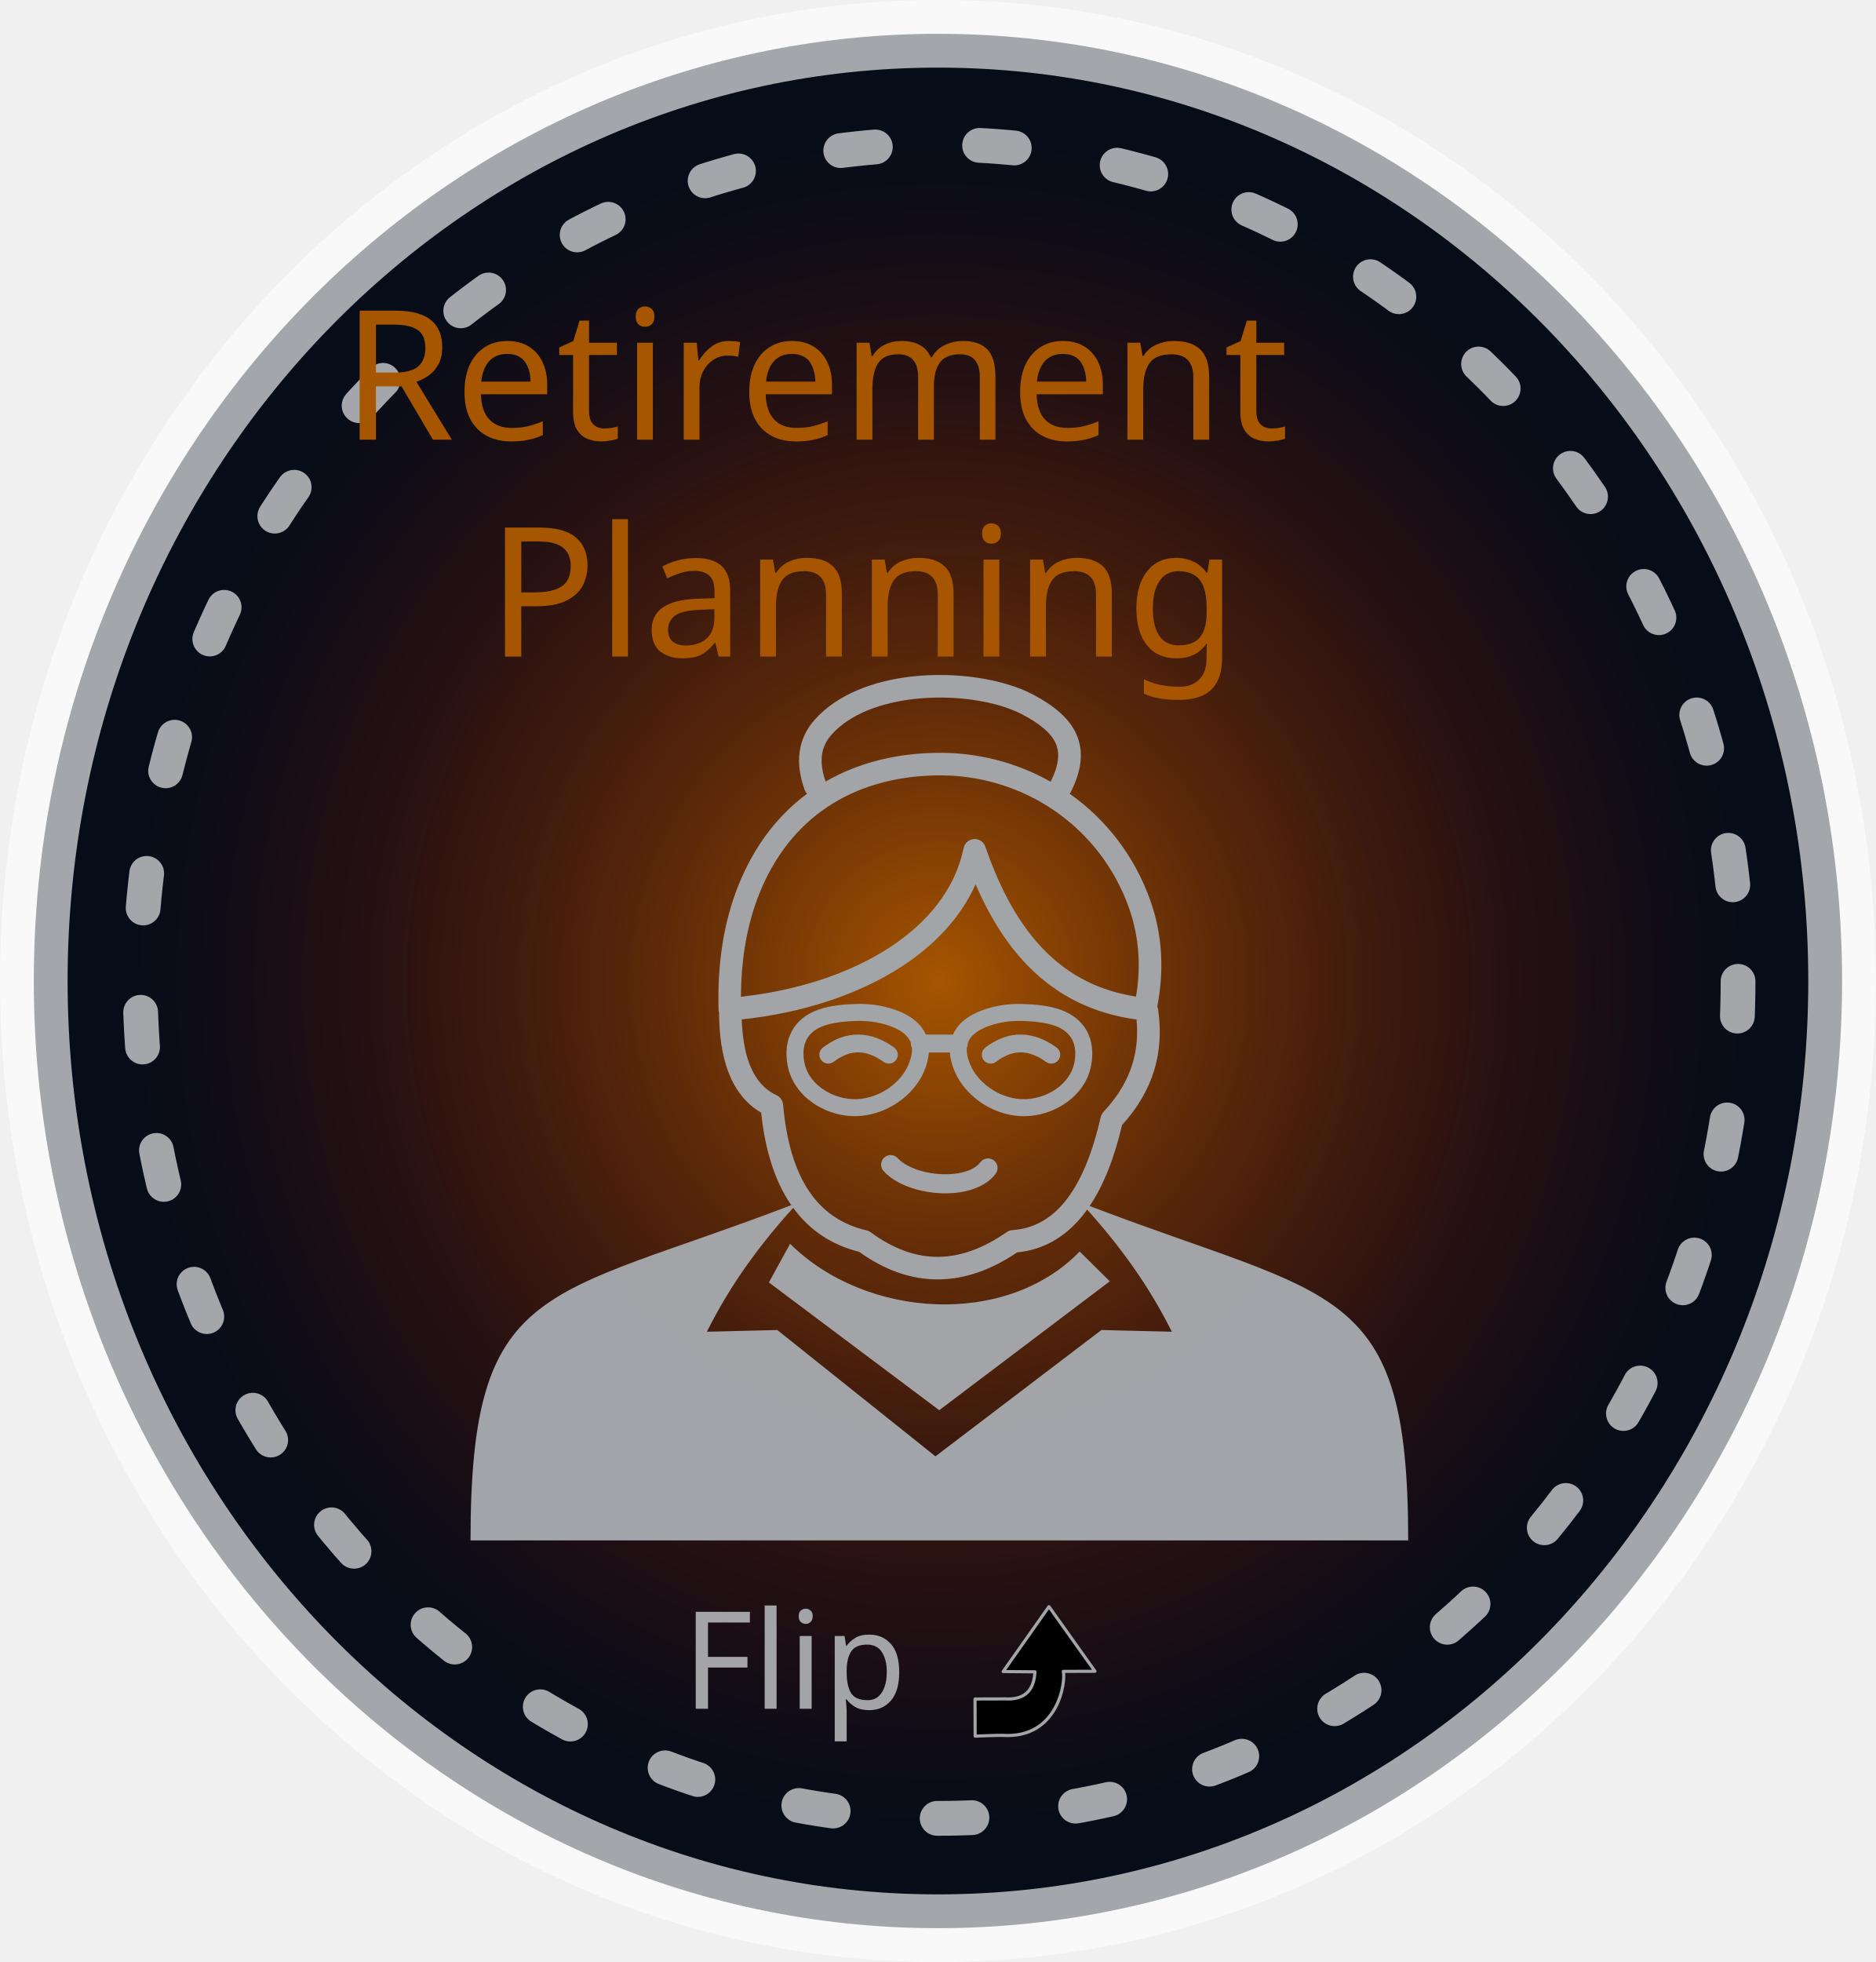
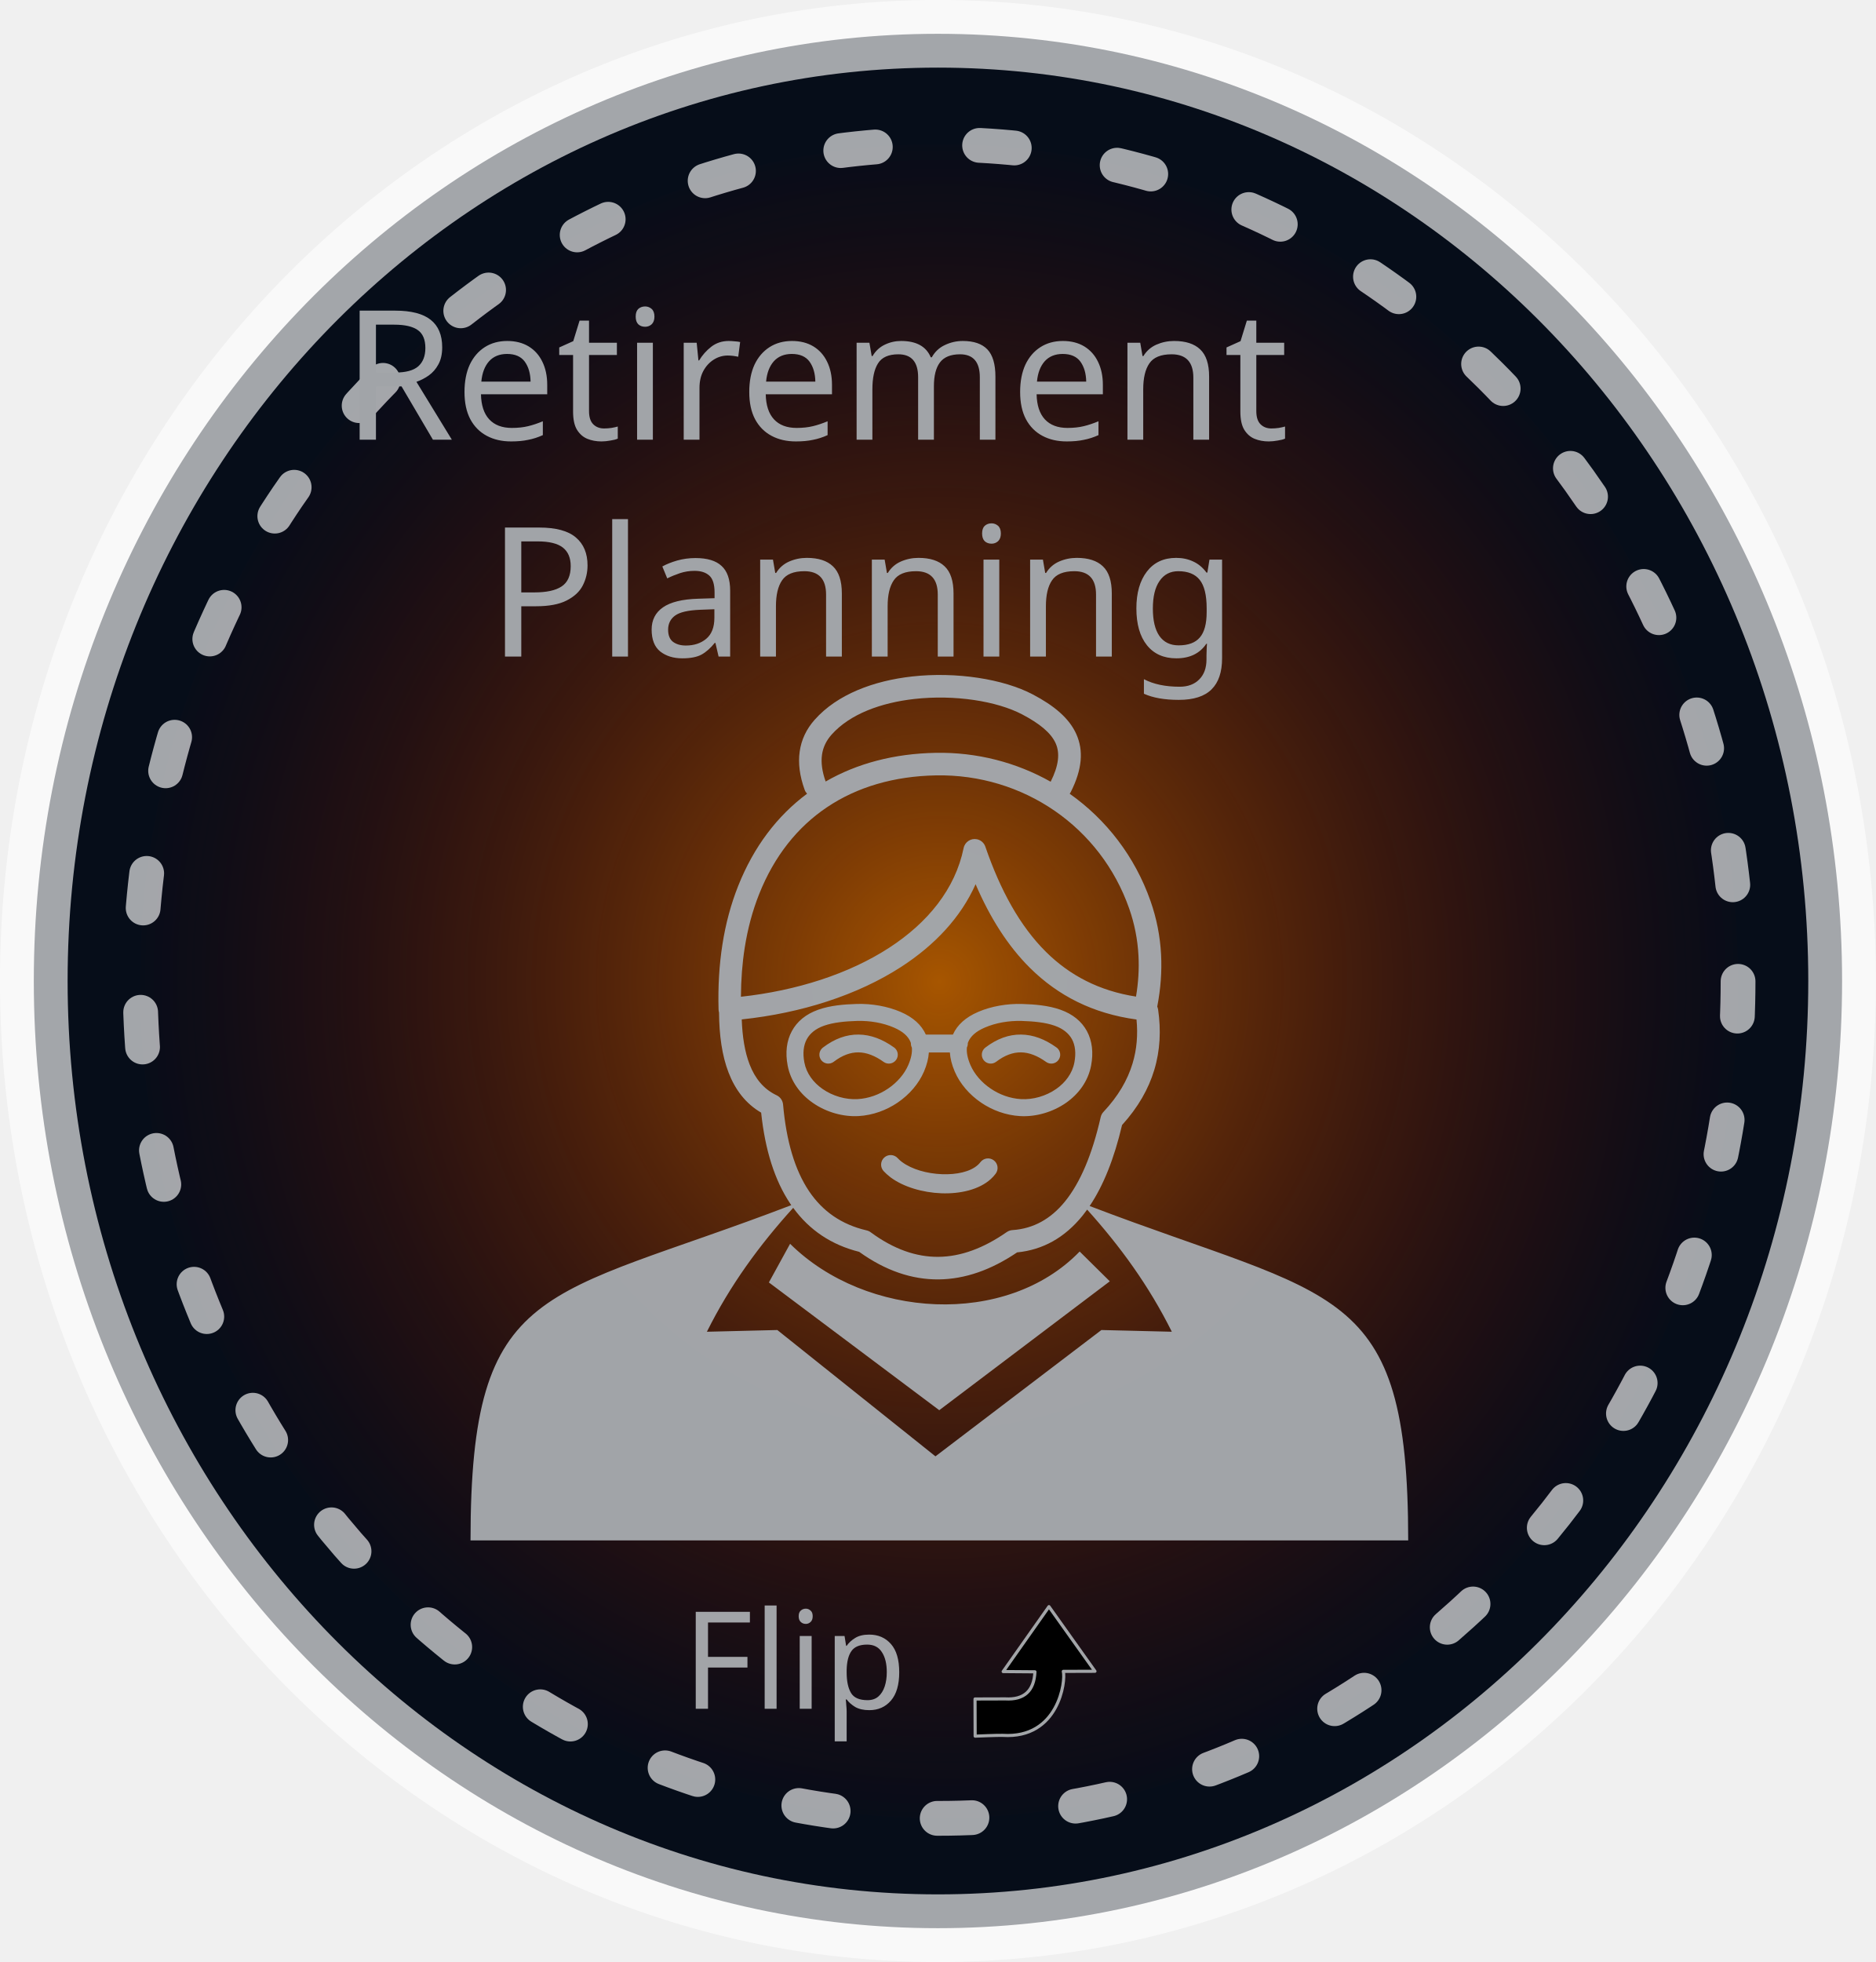
<svg xmlns="http://www.w3.org/2000/svg" xmlns:xlink="http://www.w3.org/1999/xlink" width="167.234mm" height="174.87mm" viewBox="0 0 167.234 174.87" version="1.1" id="svg1" xml:space="preserve">
  <defs id="defs1">
    <linearGradient id="linearGradient1">
      <stop style="stop-color:#a75600;stop-opacity:1;" offset="0" id="stop1" />
      <stop style="stop-color:#5b0202;stop-opacity:0;" offset="1" id="stop2" />
    </linearGradient>
    <radialGradient xlink:href="#linearGradient1" id="radialGradient2" cx="208.788" cy="142.072" fx="208.788" fy="142.072" r="36.208" gradientTransform="matrix(1,0,0,1.046042,0,-6.54121)" gradientUnits="userSpaceOnUse" />
  </defs>
  <g id="g21-1" transform="matrix(2.00937,0,0,2.00937,-335.788,-197.9622)" style="stroke:#ffffff;stroke-opacity:0.63">
    <ellipse style="fill:#010814;fill-opacity:0.976;stroke:#ffffff;stroke-width:3;stroke-linecap:round;stroke-linejoin:round;stroke-dasharray:none;stroke-opacity:0.63" id="path19-8-8" cx="208.725" cy="142.033" rx="40.114" ry="42.014" />
    <ellipse style="fill:url(#radialGradient2);fill-opacity:1;stroke:#ffffff;stroke-width:1.543;stroke-linecap:round;stroke-linejoin:round;stroke-dasharray:1.543, 4.63;stroke-dashoffset:0;stroke-opacity:0.63" id="path19-9" cx="208.776" cy="142.048" rx="35.448" ry="37.127" />
  </g>
  <path fill-rule="nonzero" d="m 66.055,88.839 c 4.959,-0.542 9.62,-2.034 13.21,-4.363 3.443,-2.234 5.894,-5.236 6.642,-8.89 a 1.006,1.006 0 0 1 1.187,-0.784 c 0.361,0.073 0.638,0.333 0.749,0.658 1.329,3.861 3.068,7.066 5.412,9.386 2.111,2.088 4.735,3.47 8.021,3.979 0.211,-1.257 0.281,-2.474 0.219,-3.649 a 15.012,15.012 0 0 0 -0.826,-4.194 c -1.274,-3.643 -3.636,-6.64 -6.639,-8.712 -3.025,-2.087 -6.709,-3.236 -10.591,-3.161 -3.721,0.069 -7.021,1.029 -9.718,2.843 -2.627,1.765 -4.697,4.354 -6.041,7.733 -0.596,1.497 -1.025,3.099 -1.291,4.797 -0.217,1.386 -0.328,2.839 -0.335,4.358 z m 38.413,29.856 c -2.038,-4.092 -4.59,-7.599 -7.548,-10.885 a 12.095,12.095 0 0 1 -0.418,0.549 c -1.584,1.953 -3.528,3.038 -5.825,3.264 -2.307,1.559 -4.637,2.385 -6.991,2.408 -2.382,0.023 -4.746,-0.774 -7.089,-2.457 -2.482,-0.622 -4.438,-1.938 -5.884,-3.922 -3.019,3.332 -5.621,6.887 -7.693,11.044 l 6.279,-0.153 14.097,11.258 14.794,-11.258 z m -7.326,-11.205 c 21.957,8.395 28.399,6.746 28.399,29.802 H 41.947 c 0,-23.276 6.487,-21.405 28.595,-29.877 l -0.091,-0.136 c -1.385,-2.064 -2.243,-4.777 -2.594,-8.111 -1.371,-0.802 -2.305,-2.023 -2.903,-3.566 -0.586,-1.512 -0.836,-3.331 -0.852,-5.36 -0.026,-0.087 -0.041,-0.178 -0.042,-0.273 -0.056,-2.026 0.057,-3.961 0.345,-5.794 0.289,-1.847 0.758,-3.592 1.411,-5.23 1.389,-3.489 3.484,-6.234 6.136,-8.203 -0.093,-0.098 -0.17,-0.217 -0.219,-0.353 -0.446,-1.236 -0.588,-2.366 -0.442,-3.394 0.149,-1.069 0.601,-2.015 1.334,-2.841 2.02,-2.279 5.283,-3.481 8.683,-3.86 3.958,-0.442 8.162,0.229 10.766,1.6 1.917,1.007 3.247,2.124 3.879,3.535 0.656,1.466 0.534,3.136 -0.501,5.177 -0.026,0.051 -0.054,0.096 -0.087,0.14 3.257,2.302 5.816,5.592 7.208,9.574 0.534,1.525 0.851,3.11 0.937,4.754 0.078,1.5 -0.033,3.047 -0.341,4.64 0.036,0.083 0.062,0.175 0.077,0.268 0.264,1.829 0.188,3.63 -0.346,5.391 -0.509,1.683 -1.434,3.321 -2.869,4.9 -0.705,3.003 -1.669,5.406 -2.887,7.215 z m -26.705,3.367 -1.891,3.445 15.189,11.387 15.204,-11.488 -2.687,-2.655 c -6.537,6.758 -19.054,6.005 -25.815,-0.689 z m 16.965,-7.27 a 0.851,0.851 0 0 1 1.362,1.022 c -0.129,0.173 -0.273,0.331 -0.428,0.472 -1.035,0.945 -2.723,1.34 -4.423,1.274 -1.66,-0.064 -3.376,-0.567 -4.518,-1.419 l -0.056,-0.046 c -0.211,-0.162 -0.4,-0.335 -0.567,-0.514 a 0.854,0.854 0 0 1 0.057,-1.205 0.852,0.852 0 0 1 1.205,0.057 c 0.1,0.109 0.212,0.212 0.335,0.307 l 0.047,0.033 c 0.867,0.65 2.22,1.035 3.554,1.086 1.295,0.051 2.531,-0.207 3.216,-0.834 0.083,-0.075 0.155,-0.153 0.214,-0.232 z m 1.404,-8.952 a 0.797,0.797 0 0 1 -1.115,-0.149 0.797,0.797 0 0 1 0.149,-1.115 c 1.047,-0.8 2.111,-1.176 3.19,-1.162 1.073,0.011 2.124,0.408 3.158,1.151 a 0.792,0.792 0 0 1 0.181,1.107 0.794,0.794 0 0 1 -1.109,0.181 c -0.766,-0.55 -1.515,-0.844 -2.243,-0.852 -0.72,-0.008 -1.458,0.263 -2.211,0.839 z m -14.48,0 a 0.797,0.797 0 0 1 -1.115,-0.149 0.797,0.797 0 0 1 0.149,-1.115 c 1.047,-0.8 2.111,-1.176 3.19,-1.162 1.071,0.011 2.124,0.408 3.158,1.151 a 0.792,0.792 0 0 1 0.181,1.107 0.794,0.794 0 0 1 -1.109,0.181 c -0.766,-0.55 -1.515,-0.844 -2.243,-0.852 -0.72,-0.008 -1.458,0.263 -2.211,0.839 z m 6.965,-1.267 c -0.056,-0.108 -0.085,-0.23 -0.085,-0.359 v -0.046 l -0.031,-0.085 c -0.209,-0.527 -0.71,-0.963 -1.482,-1.293 l -0.011,-0.005 c -0.483,-0.207 -1.012,-0.362 -1.559,-0.46 -0.557,-0.1 -1.136,-0.142 -1.716,-0.126 -0.527,0.016 -1.06,0.047 -1.572,0.116 -0.485,0.064 -0.954,0.162 -1.381,0.313 -0.735,0.261 -1.242,0.676 -1.527,1.198 -0.302,0.553 -0.372,1.26 -0.219,2.069 0.186,0.985 0.803,1.791 1.61,2.358 0.918,0.645 2.078,0.976 3.148,0.914 0.986,-0.057 1.927,-0.408 2.709,-0.939 0.815,-0.553 1.458,-1.3 1.804,-2.109 l 0.005,-0.013 c 0.248,-0.58 0.349,-1.094 0.309,-1.533 z m 1.246,-1.156 h 2.415 c 0.382,-0.865 1.14,-1.546 2.25,-2.023 l 0.011,-0.005 c 0.578,-0.247 1.218,-0.434 1.886,-0.553 0.661,-0.118 1.347,-0.17 2.025,-0.149 0.576,0.016 1.161,0.052 1.726,0.126 0.589,0.078 1.162,0.199 1.69,0.387 1.11,0.393 1.894,1.051 2.358,1.904 0.47,0.872 0.593,1.918 0.374,3.071 -0.268,1.409 -1.118,2.54 -2.227,3.318 -1.198,0.838 -2.707,1.269 -4.105,1.187 -1.27,-0.073 -2.474,-0.521 -3.473,-1.198 -1.051,-0.715 -1.887,-1.69 -2.348,-2.762 l -0.008,-0.018 C 84.856,94.898 84.714,94.333 84.681,93.804 h -1.873 c -0.034,0.529 -0.176,1.094 -0.429,1.69 l -0.008,0.018 c -0.462,1.073 -1.296,2.047 -2.348,2.763 -1.001,0.678 -2.204,1.125 -3.474,1.198 -1.396,0.082 -2.905,-0.349 -4.101,-1.187 -1.11,-0.777 -1.961,-1.909 -2.229,-3.318 -0.219,-1.153 -0.096,-2.199 0.376,-3.069 0.46,-0.854 1.244,-1.512 2.354,-1.905 0.529,-0.188 1.1,-0.309 1.691,-0.387 0.565,-0.073 1.148,-0.109 1.726,-0.126 0.678,-0.021 1.363,0.031 2.025,0.149 0.666,0.119 1.306,0.307 1.886,0.553 l 0.011,0.005 c 1.109,0.477 1.866,1.158 2.25,2.023 z m 3.741,0.759 0.002,0.038 c 0,0.126 -0.029,0.247 -0.082,0.353 -0.042,0.441 0.059,0.955 0.307,1.54 l 0.005,0.013 c 0.348,0.81 0.991,1.556 1.806,2.109 0.782,0.531 1.721,0.882 2.707,0.939 1.071,0.062 2.23,-0.269 3.151,-0.914 0.805,-0.567 1.42,-1.373 1.608,-2.358 0.153,-0.808 0.083,-1.515 -0.217,-2.069 -0.287,-0.522 -0.793,-0.937 -1.528,-1.198 -0.428,-0.152 -0.896,-0.25 -1.383,-0.313 -0.513,-0.069 -1.043,-0.1 -1.571,-0.116 -0.58,-0.016 -1.161,0.026 -1.718,0.126 -0.547,0.098 -1.076,0.253 -1.559,0.46 l -0.011,0.005 c -0.772,0.33 -1.272,0.766 -1.482,1.293 z m 7.388,-23.297 c 0.723,-1.438 0.842,-2.54 0.447,-3.424 -0.425,-0.949 -1.455,-1.77 -2.98,-2.573 -2.279,-1.198 -6.03,-1.778 -9.608,-1.38 -2.952,0.33 -5.745,1.326 -7.398,3.19 -0.465,0.526 -0.753,1.12 -0.846,1.785 -0.096,0.694 0.006,1.487 0.325,2.384 2.816,-1.625 6.131,-2.488 9.803,-2.557 3.683,-0.07 7.208,0.856 10.257,2.575 z M 66.126,90.859 c 0.056,1.538 0.269,2.9 0.704,4.018 0.485,1.252 1.257,2.201 2.408,2.745 0.336,0.158 0.544,0.48 0.573,0.825 0.287,3.251 1.048,5.832 2.312,7.715 1.213,1.809 2.916,2.985 5.128,3.499 0.147,0.033 0.278,0.096 0.39,0.183 2.028,1.491 4.039,2.198 6.028,2.176 2.002,-0.02 4.03,-0.777 6.082,-2.206 0.165,-0.114 0.353,-0.173 0.539,-0.18 1.825,-0.129 3.378,-0.975 4.652,-2.544 1.365,-1.685 2.429,-4.19 3.185,-7.524 0.041,-0.181 0.129,-0.341 0.25,-0.467 1.313,-1.398 2.145,-2.838 2.589,-4.309 0.387,-1.275 0.485,-2.586 0.354,-3.923 -3.899,-0.531 -6.999,-2.129 -9.483,-4.585 -2,-1.979 -3.587,-4.506 -4.862,-7.473 -1.313,2.954 -3.638,5.422 -6.614,7.354 -3.897,2.527 -8.923,4.136 -14.236,4.696 z" id="path1" style="clip-rule:evenodd;fill:#a2a5a9;fill-opacity:0.992;fill-rule:evenodd;stroke-width:0.163;image-rendering:optimizeQuality;shape-rendering:geometricPrecision;text-rendering:geometricPrecision" />
-   <text xml:space="preserve" style="font-style:normal;font-variant:normal;font-weight:normal;font-stretch:normal;font-size:16.108px;line-height:1.2;font-family:'Poiret One';-inkscape-font-specification:'Poiret One';text-align:center;letter-spacing:0px;word-spacing:0px;writing-mode:lr-tb;direction:ltr;text-anchor:middle;fill:#a75600;fill-opacity:0.992;stroke-width:1.532;stroke-linecap:round;stroke-linejoin:round;stroke-dasharray:1.532, 4.596" x="83.174" y="39.19" id="text4">
-     <tspan style="font-style:normal;font-variant:normal;font-weight:normal;font-stretch:normal;font-size:16.108px;font-family:'Poiret One';-inkscape-font-specification:'Poiret One, Normal';font-variant-ligatures:normal;font-variant-caps:normal;font-variant-numeric:normal;font-variant-east-asian:normal;fill:#a75600;fill-opacity:0.992;stroke-width:1.532" x="83.174" y="39.19" id="tspan1">Retirement</tspan>
-     <tspan style="font-style:normal;font-variant:normal;font-weight:normal;font-stretch:normal;font-size:16.108px;font-family:'Poiret One';-inkscape-font-specification:'Poiret One, Normal';font-variant-ligatures:normal;font-variant-caps:normal;font-variant-numeric:normal;font-variant-east-asian:normal;fill:#a75600;fill-opacity:0.992;stroke-width:1.532" x="83.174" y="58.519" id="tspan2">Planning</tspan>
+   <text xml:space="preserve" style="font-style:normal;font-variant:normal;font-weight:normal;font-stretch:normal;font-size:16.108px;line-height:1.2;font-family:'Poiret One';-inkscape-font-specification:'Poiret One';text-align:center;letter-spacing:0px;word-spacing:0px;writing-mode:lr-tb;direction:ltr;text-anchor:middle;fill:#a1a4a8;fill-opacity:1;stroke-width:1.532;stroke-linecap:round;stroke-linejoin:round;stroke-dasharray:1.532, 4.596" x="83.174" y="39.19" id="text4">
+     <tspan style="font-style:normal;font-variant:normal;font-weight:normal;font-stretch:normal;font-size:16.108px;font-family:'Poiret One';-inkscape-font-specification:'Poiret One, Normal';font-variant-ligatures:normal;font-variant-caps:normal;font-variant-numeric:normal;font-variant-east-asian:normal;fill:#a1a4a8;fill-opacity:1;stroke-width:1.532" x="83.174" y="39.19" id="tspan1">Retirement</tspan>
+     <tspan style="font-style:normal;font-variant:normal;font-weight:normal;font-stretch:normal;font-size:16.108px;font-family:'Poiret One';-inkscape-font-specification:'Poiret One, Normal';font-variant-ligatures:normal;font-variant-caps:normal;font-variant-numeric:normal;font-variant-east-asian:normal;fill:#a1a4a8;fill-opacity:1;stroke-width:1.532" x="83.174" y="58.519" id="tspan2">Planning</tspan>
  </text>
  <g id="g2" transform="translate(-6.364685,-0.8495506)">
    <text xml:space="preserve" style="font-style:normal;font-variant:normal;font-weight:normal;font-stretch:normal;font-size:10.444px;line-height:1.2;font-family:'Poiret One';-inkscape-font-specification:'Poiret One';text-align:center;letter-spacing:0px;word-spacing:0px;writing-mode:lr-tb;direction:ltr;text-anchor:middle;fill:#a2a4a8;fill-opacity:1;stroke:none;stroke-width:1.643;stroke-linecap:round;stroke-linejoin:round;stroke-dasharray:1.643, 4.93;stroke-opacity:1" x="83.455" y="153.148" id="text4-4">
      <tspan id="tspan3-8-5" style="font-style:normal;font-variant:normal;font-weight:normal;font-stretch:normal;font-size:12.11px;font-family:'Poiret One';-inkscape-font-specification:'Poiret One, Normal';font-variant-ligatures:normal;font-variant-caps:normal;font-variant-numeric:normal;font-variant-east-asian:normal;fill:#a2a4a8;fill-opacity:1;stroke:none;stroke-width:1.643;stroke-opacity:1" x="85.574" y="153.148">Flip </tspan>
    </text>
    <path id="path2" style="fill:#000000;fill-opacity:0.992;stroke:#a2a5a8;stroke-width:0.279;stroke-linecap:round;stroke-linejoin:round;stroke-dasharray:none;stroke-opacity:1" d="m 99.879,144.046 -4.081,5.787 2.832,0.022 c -0.08,1.706 -0.963,2.511 -2.648,2.414 l -2.692,0.008 c -0.004,-0.096 0.01,3.312 0.01,3.312 0,0 2.135,-0.089 2.456,-0.069 4.986,0.318 5.633,-4.852 5.402,-5.703 l 2.823,-0.009 z" />
  </g>
</svg>
